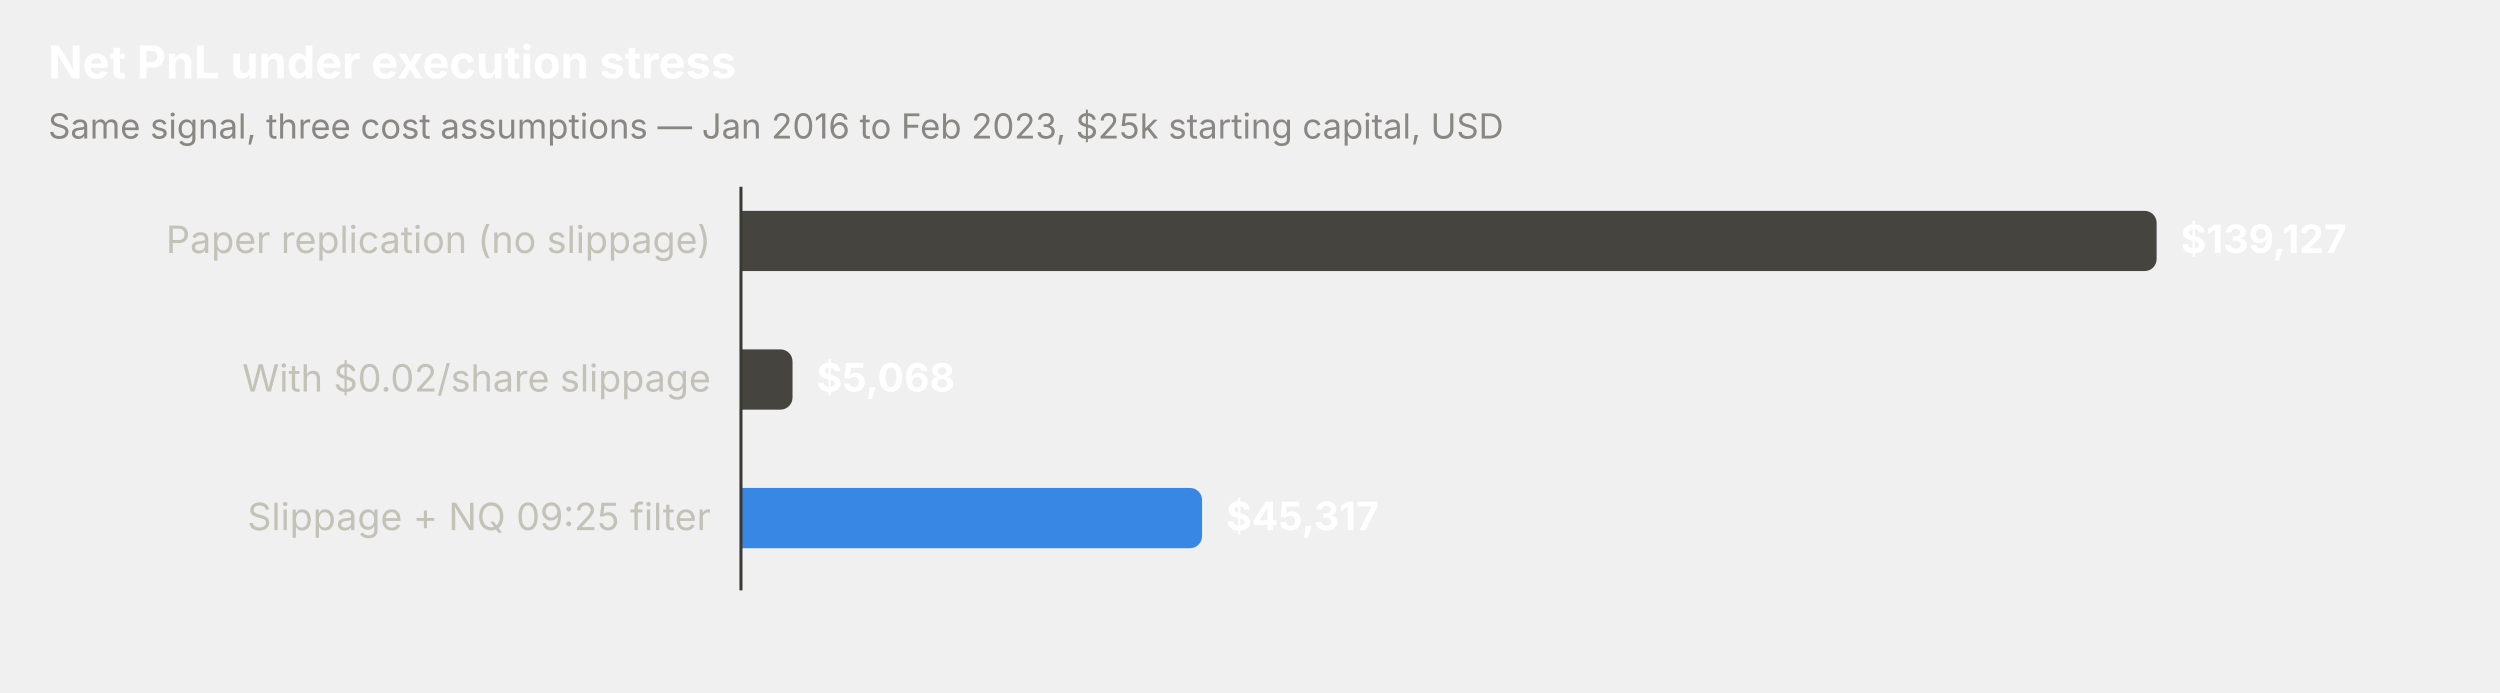
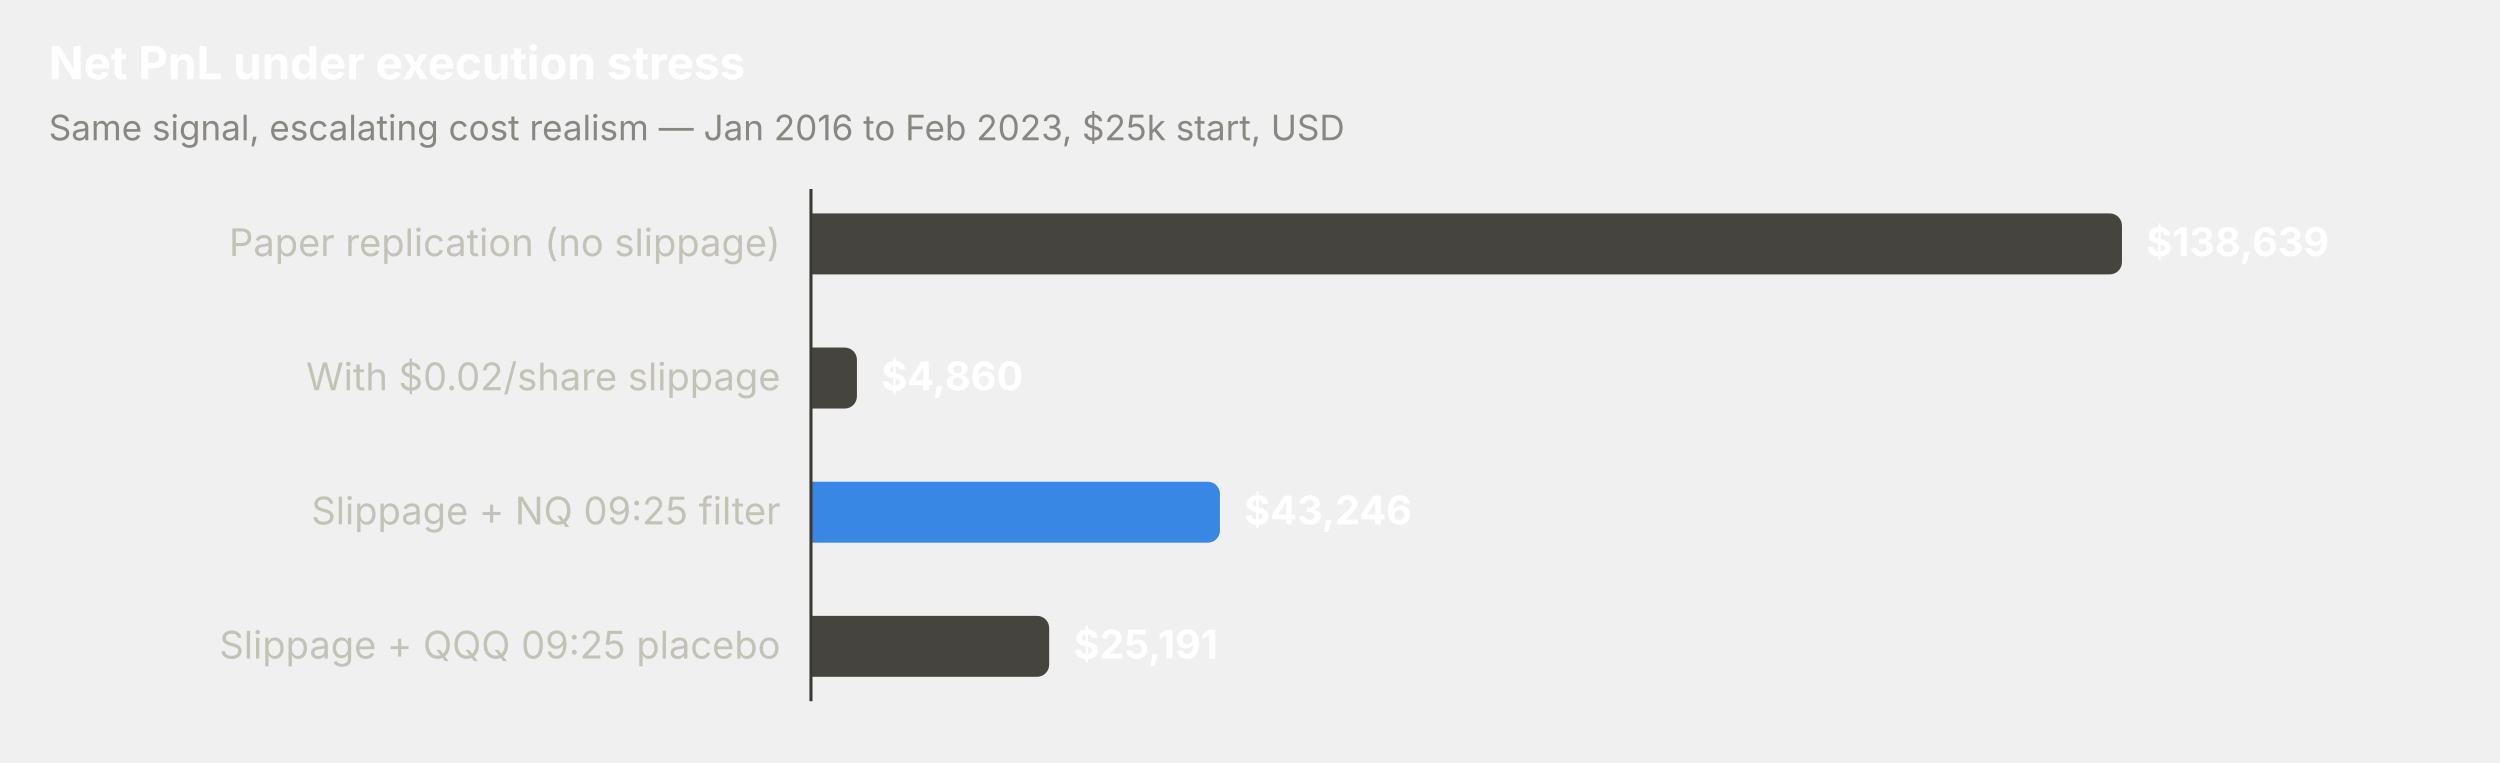
- <svg xmlns="http://www.w3.org/2000/svg" width="830" height="230" viewBox="0 0 830 230" role="img">
+ <svg xmlns="http://www.w3.org/2000/svg" width="820" height="250" viewBox="0 0 820 250" role="img">
  <text x="16" y="26" font-family="system-ui,-apple-system,'Segoe UI',sans-serif" font-size="15" fill="#ffffff" font-weight="700" text-anchor="start">Net PnL under execution stress</text>
-   <text x="16" y="46" font-family="system-ui,-apple-system,'Segoe UI',sans-serif" font-size="11.5" fill="#898781" font-weight="normal" text-anchor="start">Same signal, three cost assumptions — Jan 2016 to Feb 2023, $25k starting capital, USD</text>
-   <text x="236" y="84.0" font-family="system-ui,-apple-system,'Segoe UI',sans-serif" font-size="12.5" fill="#c3c2b7" font-weight="normal" text-anchor="end">Paper replication (no slippage)</text>
-   <path d="M246,70 h466.0 a4,4 0 0 1 4,4 v12 a4,4 0 0 1 -4,4 h-466.0 z" fill="#45443f" />
-   <text x="724.0" y="84.0" font-family="system-ui,-apple-system,'Segoe UI',sans-serif" font-size="13" fill="#ffffff" font-weight="700" text-anchor="start">$139,127</text>
-   <text x="236" y="130.0" font-family="system-ui,-apple-system,'Segoe UI',sans-serif" font-size="12.5" fill="#c3c2b7" font-weight="normal" text-anchor="end">With $0.02/share slippage</text>
-   <path d="M246,116 h13.121 a4,4 0 0 1 4,4 v12 a4,4 0 0 1 -4,4 h-13.121 z" fill="#45443f" />
-   <text x="271.121" y="130.0" font-family="system-ui,-apple-system,'Segoe UI',sans-serif" font-size="13" fill="#ffffff" font-weight="700" text-anchor="start">$5,068</text>
-   <text x="236" y="176.0" font-family="system-ui,-apple-system,'Segoe UI',sans-serif" font-size="12.5" fill="#c3c2b7" font-weight="normal" text-anchor="end">Slippage + NQ 09:25 filter</text>
-   <path d="M246,162 h149.09 a4,4 0 0 1 4,4 v12 a4,4 0 0 1 -4,4 h-149.09 z" fill="#3987e5" />
-   <text x="407.09" y="176.0" font-family="system-ui,-apple-system,'Segoe UI',sans-serif" font-size="13" fill="#ffffff" font-weight="700" text-anchor="start">$45,317</text>
-   <line x1="246" y1="62" x2="246" y2="196" stroke="#383835" stroke-width="1" />
+   <text x="16" y="46" font-family="system-ui,-apple-system,'Segoe UI',sans-serif" font-size="11.5" fill="#898781" font-weight="normal" text-anchor="start">Same signal, escalating cost realism — Jan 2016 to Feb 2023, $25k start, USD</text>
+   <text x="256" y="84.0" font-family="system-ui,-apple-system,'Segoe UI',sans-serif" font-size="12.5" fill="#c3c2b7" font-weight="normal" text-anchor="end">Paper replication (no slippage)</text>
+   <path d="M266,70 h426.0 a4,4 0 0 1 4,4 v12 a4,4 0 0 1 -4,4 h-426.0 z" fill="#45443f" />
+   <text x="704.0" y="84.0" font-family="system-ui,-apple-system,'Segoe UI',sans-serif" font-size="13" fill="#ffffff" font-weight="700" text-anchor="start">$138,639</text>
+   <text x="256" y="128.0" font-family="system-ui,-apple-system,'Segoe UI',sans-serif" font-size="12.5" fill="#c3c2b7" font-weight="normal" text-anchor="end">With $0.02/share slippage</text>
+   <path d="M266,114 h11.074 a4,4 0 0 1 4,4 v12 a4,4 0 0 1 -4,4 h-11.074 z" fill="#45443f" />
+   <text x="289.074" y="128.0" font-family="system-ui,-apple-system,'Segoe UI',sans-serif" font-size="13" fill="#ffffff" font-weight="700" text-anchor="start">$4,860</text>
+   <text x="256" y="172.0" font-family="system-ui,-apple-system,'Segoe UI',sans-serif" font-size="12.5" fill="#c3c2b7" font-weight="normal" text-anchor="end">Slippage + NQ 09:25 filter</text>
+   <path d="M266,158 h130.131 a4,4 0 0 1 4,4 v12 a4,4 0 0 1 -4,4 h-130.131 z" fill="#3987e5" />
+   <text x="408.131" y="172.0" font-family="system-ui,-apple-system,'Segoe UI',sans-serif" font-size="13" fill="#ffffff" font-weight="700" text-anchor="start">$43,246</text>
+   <text x="256" y="216.0" font-family="system-ui,-apple-system,'Segoe UI',sans-serif" font-size="12.5" fill="#c3c2b7" font-weight="normal" text-anchor="end">Slippage + QQQ 09:25 placebo</text>
+   <path d="M266,202 h74.132 a4,4 0 0 1 4,4 v12 a4,4 0 0 1 -4,4 h-74.132 z" fill="#45443f" />
+   <text x="352.132" y="216.0" font-family="system-ui,-apple-system,'Segoe UI',sans-serif" font-size="13" fill="#ffffff" font-weight="700" text-anchor="start">$25,191</text>
+   <line x1="266" y1="62" x2="266" y2="230" stroke="#383835" stroke-width="1" />
</svg>
